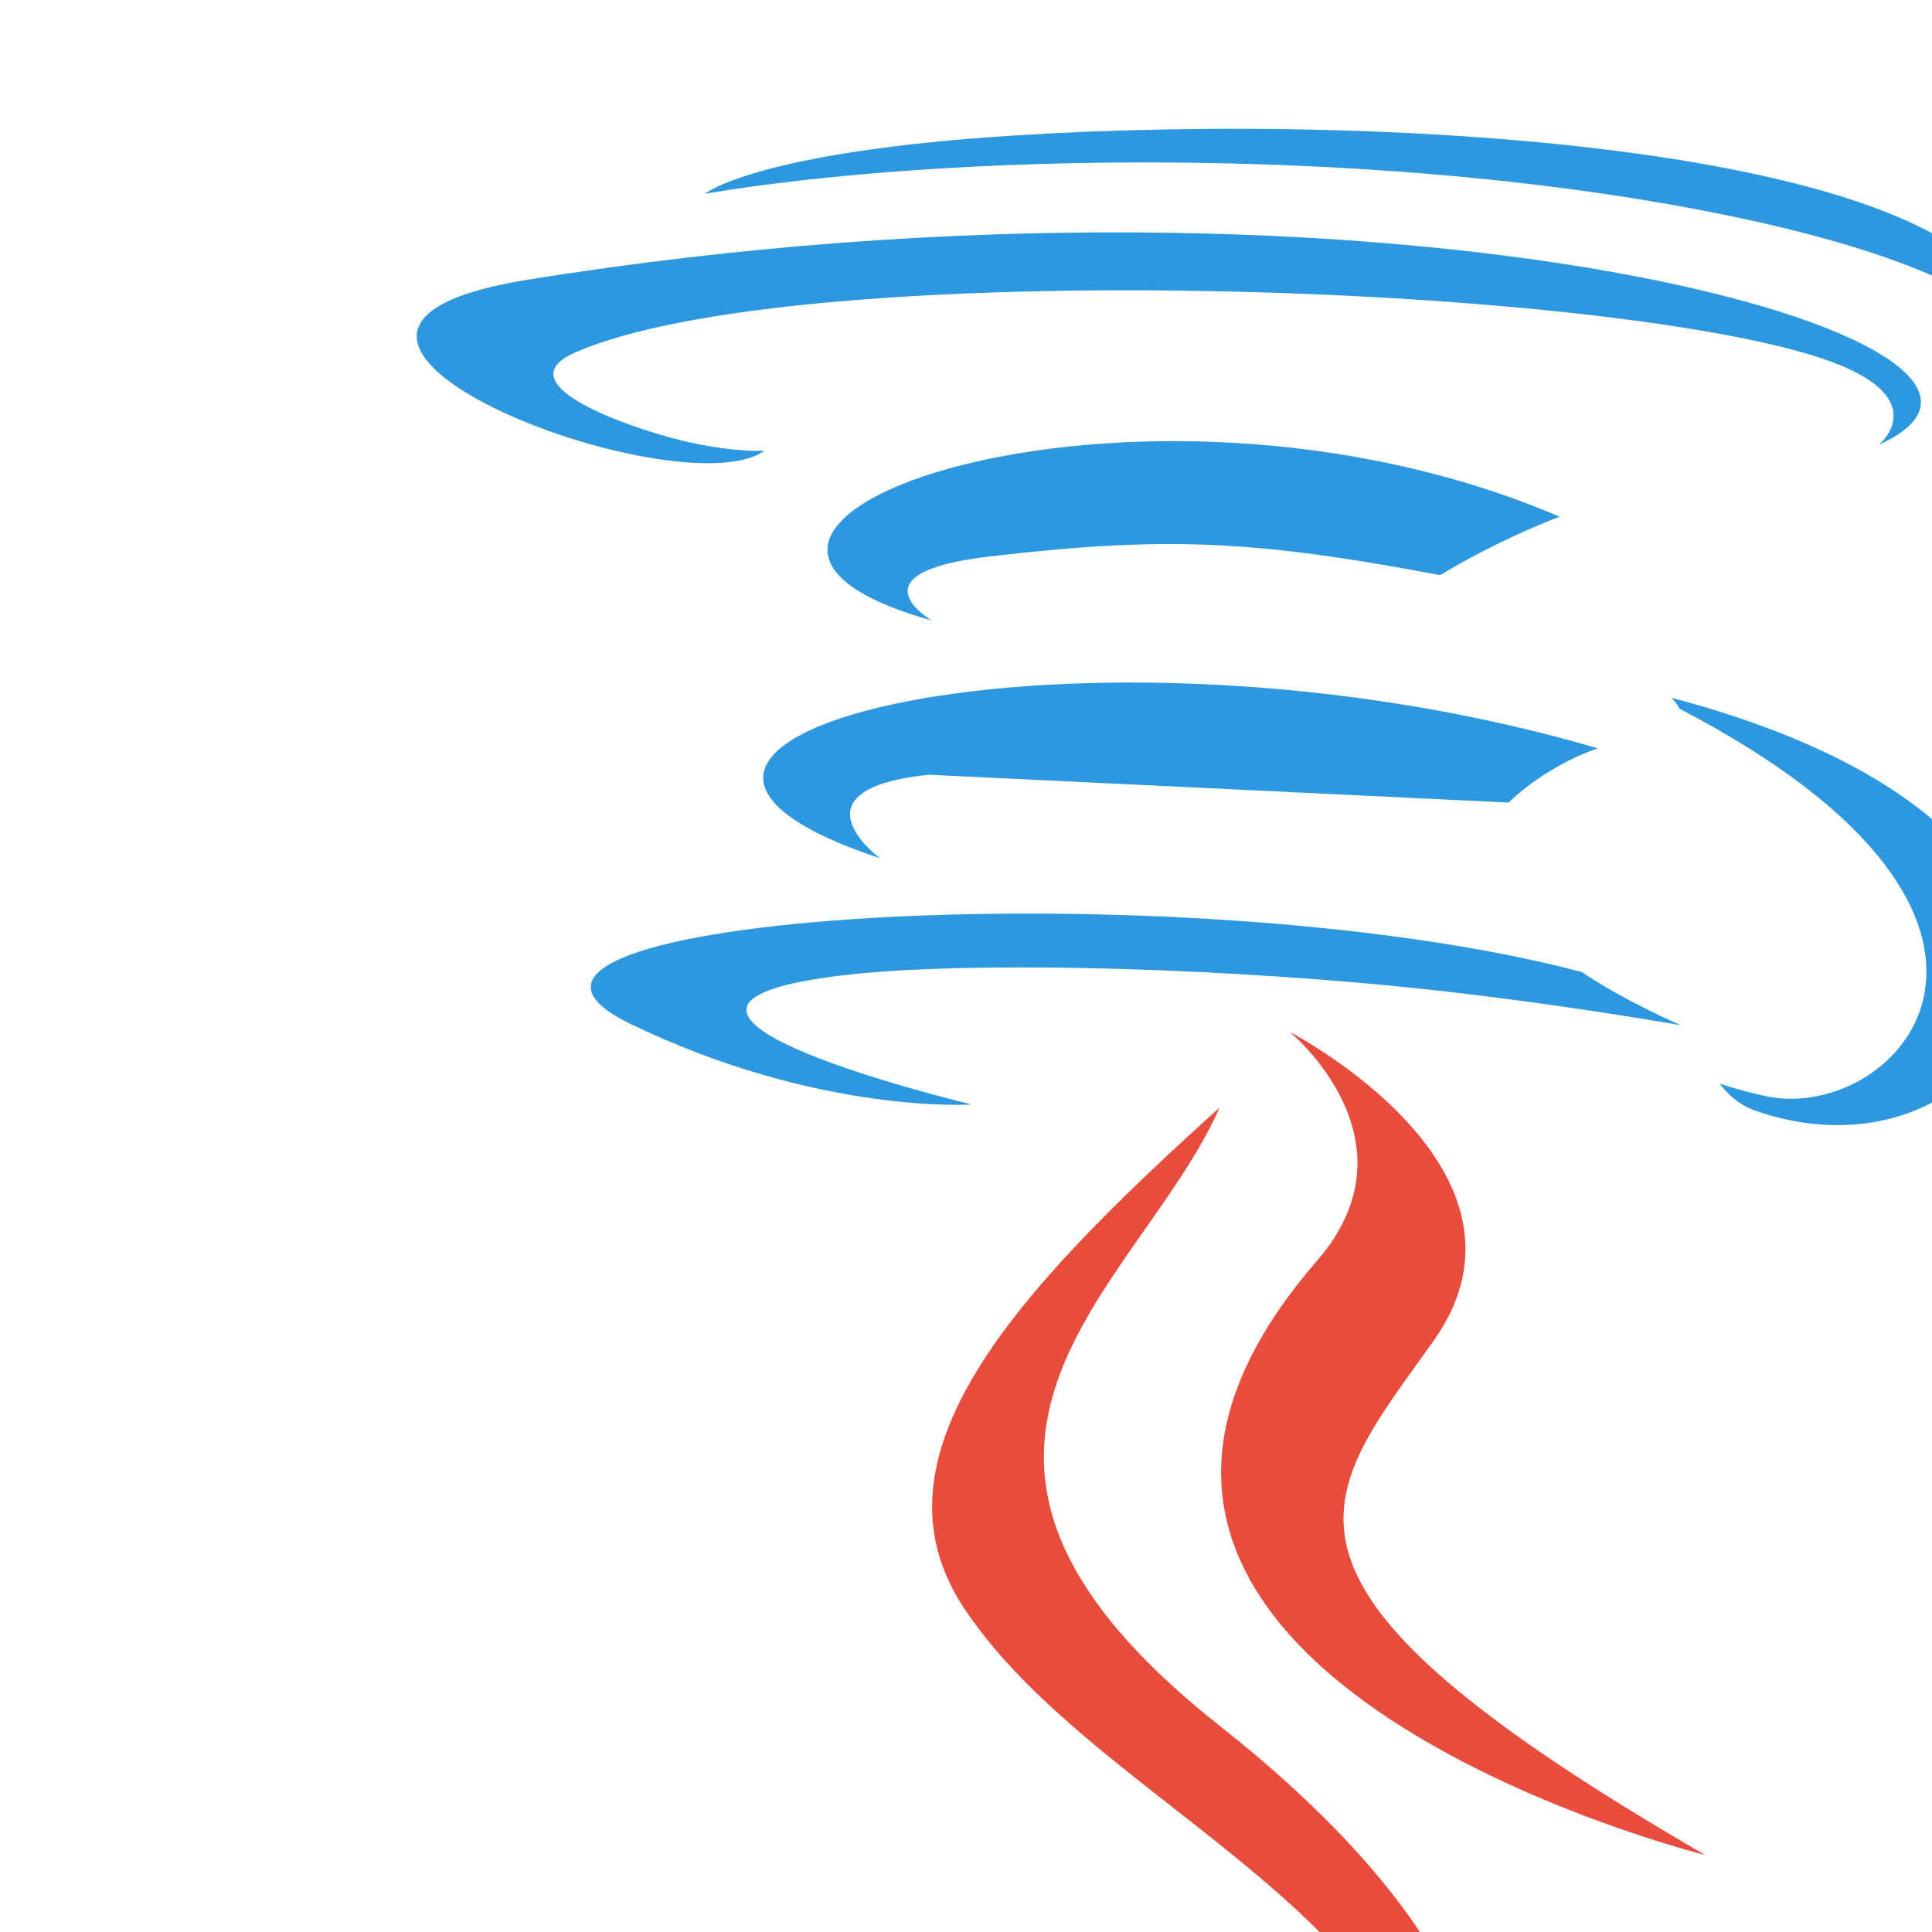
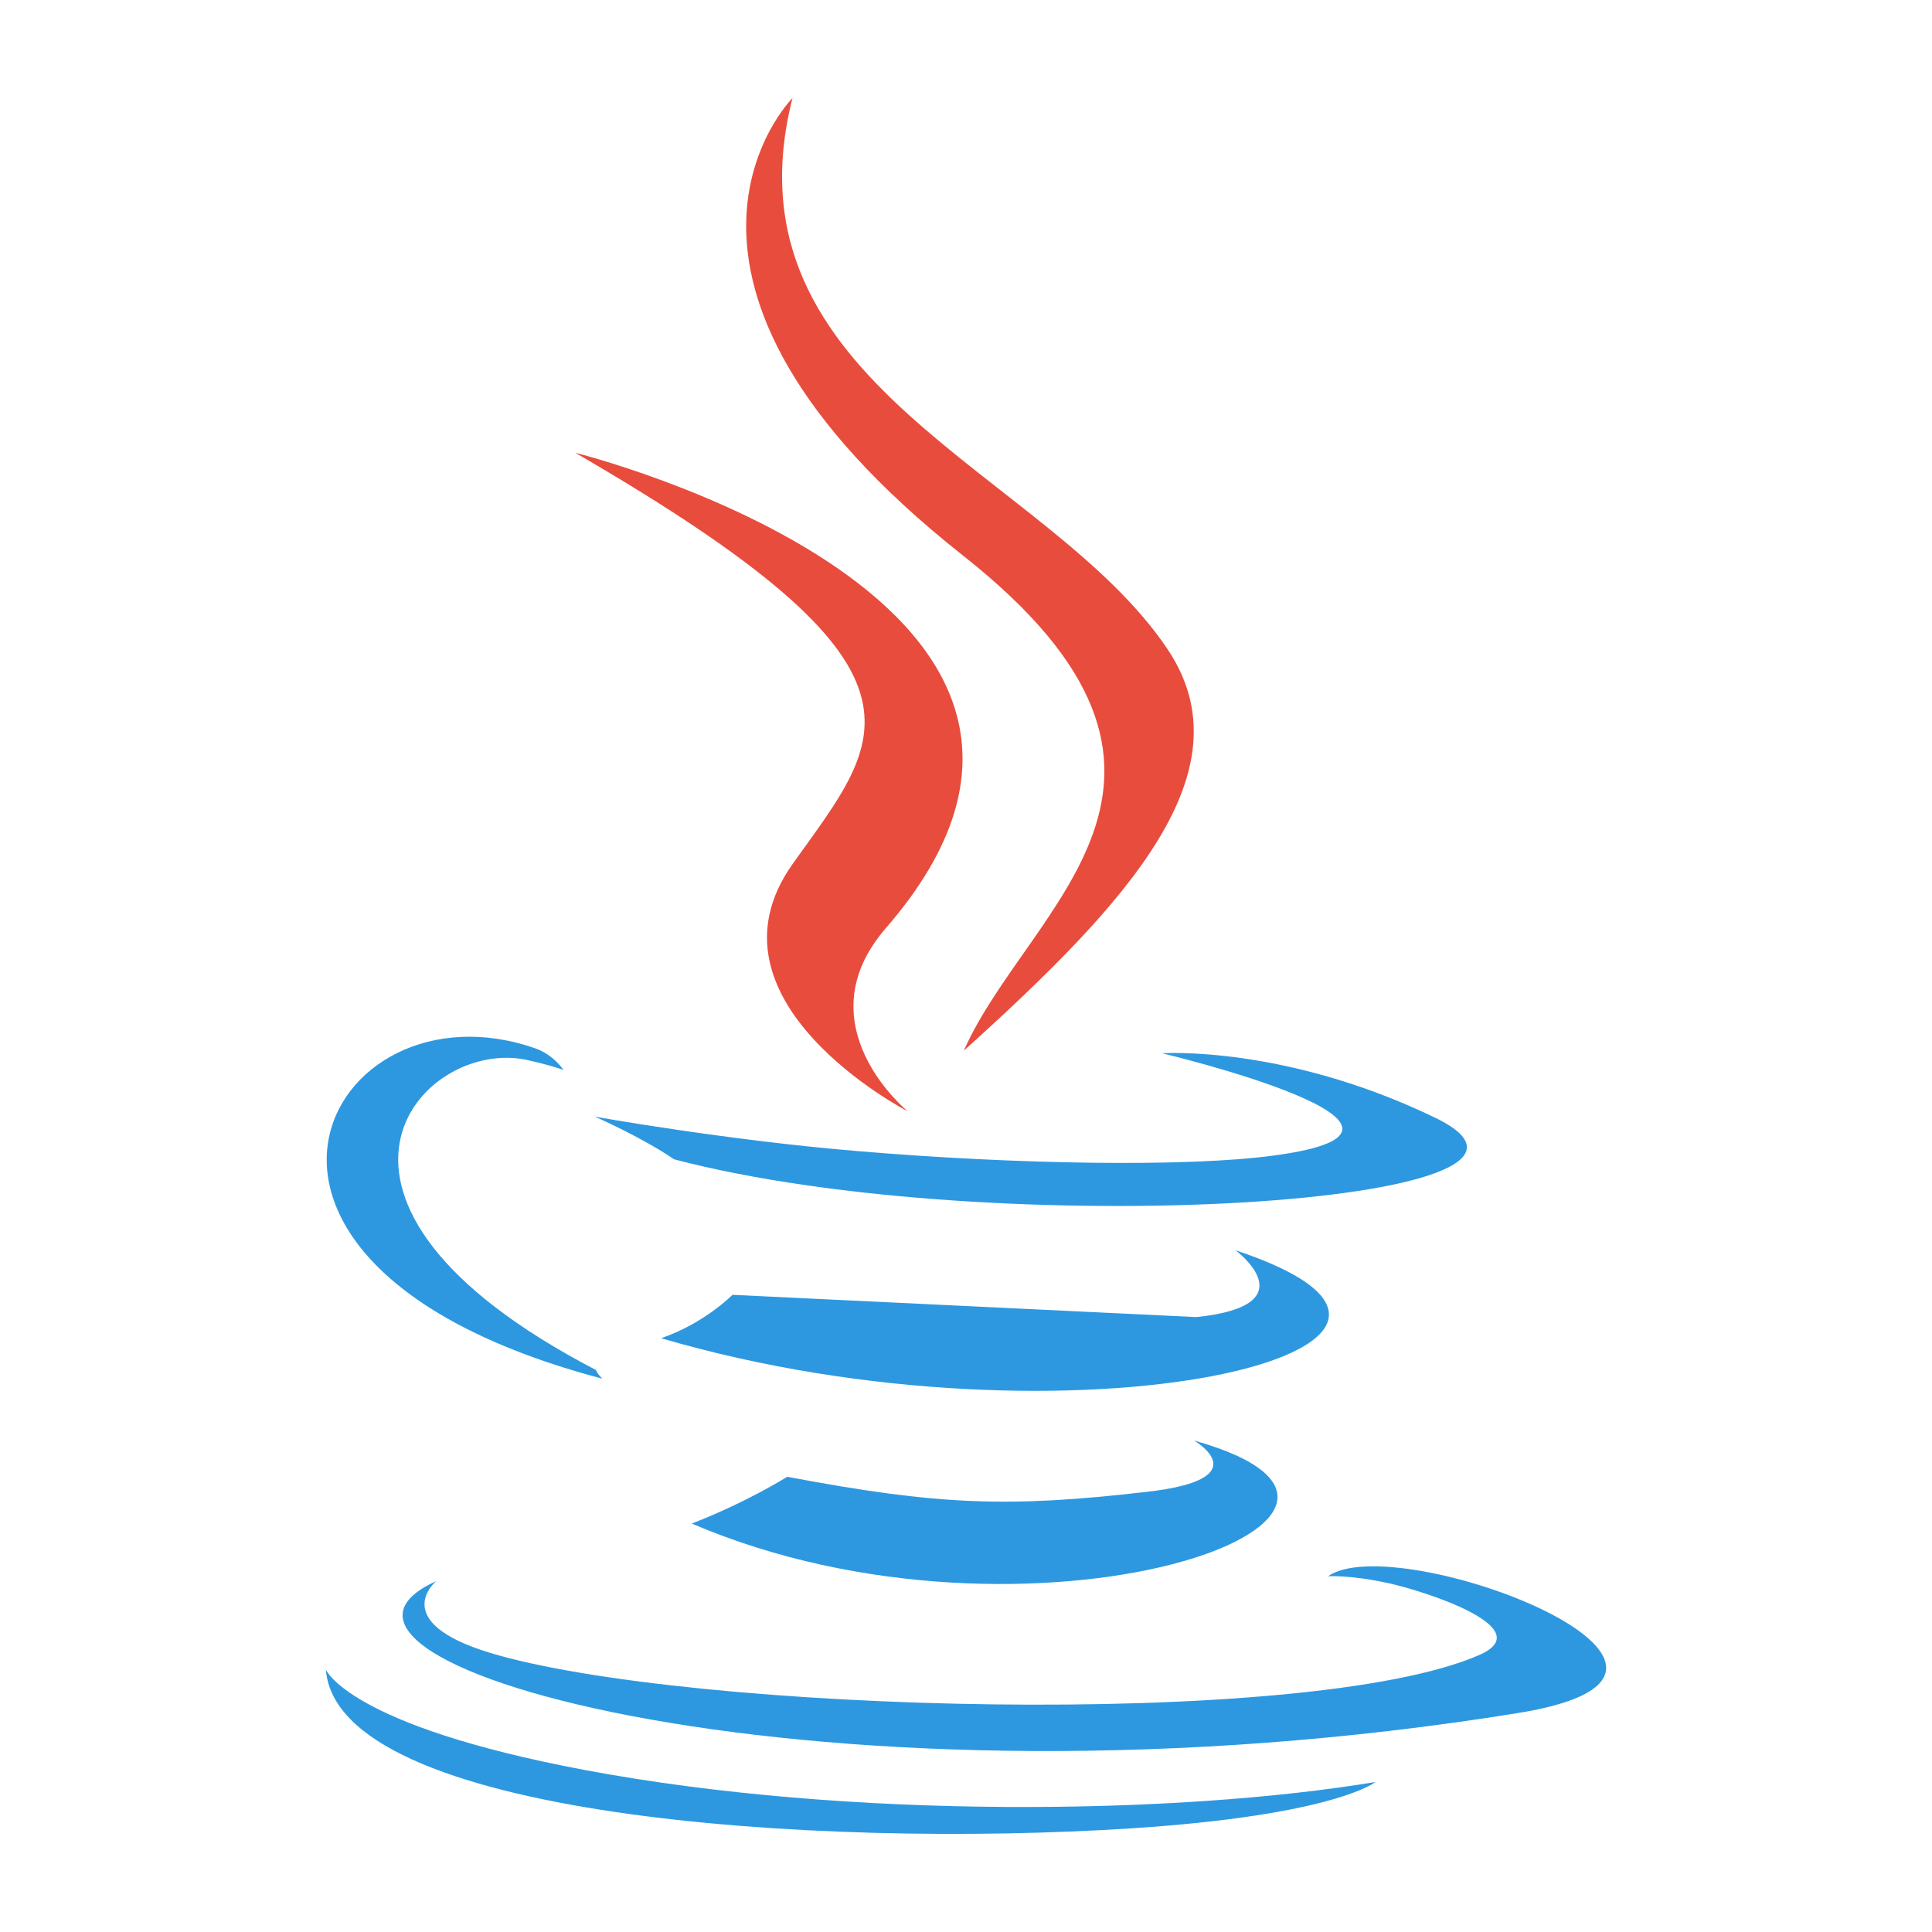
- <svg xmlns="http://www.w3.org/2000/svg" version="1.1" id="Layer_1" x="0px" y="0px" viewBox="0 0 512 512" style="enable-background:new 0 0 512 512;" xml:space="preserve">
-   <style type="text/css">
- 	.st0{fill:#E84C3D;}
- 	.st1{fill:#2D98E0;}
- </style>
-   <g>
-     <g>
+ <svg xmlns="http://www.w3.org/2000/svg" version="1.1" id="Layer_1" x="0px" y="0px" viewBox="0 0 512 512" enable-background="new 0 0 512 512" xml:space="preserve">
+   <g id="g10" transform="matrix(1.25,0,0,-1.25,0,640)">
+     <g id="g226">
      <g>
-         <g id="g22">
- 			</g>
-       </g>
-     </g>
-     <g>
-       <g>
-         <g id="g84">
- 			</g>
-         <g id="g10" transform="matrix(1.25,0,0,-1.25,0,640)">
-           <g id="g226">
-             <g>
-               <g id="g228">
-                 <g id="g234" transform="translate(308.1308,356.4218)">
-                   <path id="path236" class="st0" d="M53.4-237.7c0,0-157.5,39.3-82.3,126c22.2,25.6-5.8,48.5-5.8,48.5s56.3-29.1,30.5-65.5          C-28.4-162.7-46.9-179.6,53.4-237.7" />
-                 </g>
-                 <g id="g238" transform="translate(256.348,342.6598)">
-                   <path id="path240" class="st0" d="M2.3-196.6c93.1-73.5,45.3-121.3,45.3-121.3c19.3,75.9-68,98.9-99.5,146.2          c-21.4,32.2,10.5,66.9,54.1,106.2C-14.8-104-72.4-137.6,2.3-196.6" />
-                 </g>
-                 <g id="g242" transform="translate(225.6349,224.7607)">
-                   <path id="path244" class="st1" d="M-28.1,155.7c-70.7,19.8,43,60.6,133.1,22c-14.7-5.7-25.3-12.4-25.3-12.4          c-40.2,7.6-58.8,8.2-95.2,4C-45.7,165.9-28.1,155.7-28.1,155.7" />
-                 </g>
-                 <g id="g246" transform="translate(287.1492,244.1492)">
-                   <path id="path248_2_" class="st1" d="M-90.2,103.6c-30.1-3.1-10.4-17.7-10.4-17.7c-77.9,25.9,43.4,55.2,152.2,23.3          C40,105.2,32.7,97.7,32.7,97.7" />
-                   <path id="path248_1_" class="st1" d="M32.7,97.7" />
-                 </g>
-                 <g id="g250" transform="translate(220.0972,250.0885)">
-                   <path id="path252" class="st1" d="M-33.6,80" />
-                 </g>
-                 <g id="g254" transform="translate(326.6582,206.0241)">
-                   <path id="path256" class="st1" d="M71.7,211.7c0,0,13,10.7-14.3,19c-52,15.7-216.3,20.5-262,0.6          c-16.4-7.1,14.4-17,24.1-19.1c10.1-2.2,15.9-1.8,15.9-1.8c-18.3-12.9-118,25.2-50.6,36.2          C-31.7,276.3,119.4,233.2,71.7,211.7" />
-                 </g>
-                 <g id="g258" transform="translate(294.9205,262.2432)">
-                   <path id="path260" class="st1" d="M40.4,43.7c8.8-6,21-11.3,21-11.3s-34.7,6.2-69.3,9.1c-42.4,3.6-87.8,4.3-110.6,1.2          c-54-7.2,29.6-27.1,29.6-27.1s-32.5-2.2-72.4,17.1C-208.5,55.6-44.5,66,40.4,43.7" />
-                 </g>
-                 <g id="g262" transform="translate(305.3187,234.1745)">
-                   <path id="path264" class="st1" d="M50.7,127.6c-0.4,1.1-1.7,2.3-1.7,2.3C164.2,99.5,121.8,23,66.7,42.4          c-4.8,1.7-7.4,5.7-7.4,5.7s3.1-1.2,9.9-2.7C97,39.6,137,82.7,50.7,127.6" />
-                 </g>
-                 <g id="g266" transform="translate(306.8857,180.8394)">
-                   <path id="path268" class="st1" d="M52.2,286.9c-70.7,13.3-157.9,11.8-209.6,3.2c0,0,10.6,8.8,65,12.3          c82.8,5.3,210.1-2.9,213.1-42.1C120.7,260.3,114.9,275.1,52.2,286.9" />
-                 </g>
-               </g>
-             </g>
+         <g id="g228">
+           <g id="g234" transform="translate(308.1308,356.4218)">
+             <path id="path236" fill="#E84C3D" d="M-186.193,59.597c0,0,126.02-31.445,65.85-100.816       c-17.763-20.483,4.641-38.806,4.641-38.806s-45.047,23.284-24.404,52.408C-120.742-0.413-105.94,13.11-186.193,59.597" />
+           </g>
+           <g id="g238" transform="translate(256.348,342.6598)">
+             <path id="path240" fill="#E84C3D" d="M-52.091,51.485c-74.492,58.809-36.246,97.055-36.246,97.055       C-103.779,87.811-33.928,69.408-8.724,31.562C8.399,5.798-17.125-21.966-52.011-53.411       C-38.408-22.607,7.679,4.278-52.091,51.485" />
+           </g>
+           <g id="g242" transform="translate(225.6349,224.7607)">
+             <path id="path244" fill="#2D98E0" d="M27.521-18.166C84.089-34.008-6.885-66.654-78.976-35.769       c11.762,4.561,20.243,9.922,20.243,9.922c32.165-6.081,47.047-6.561,76.172-3.201C41.603-26.327,27.521-18.166,27.521-18.166" />
+           </g>
+           <g id="g246" transform="translate(287.1492,244.1492)">
+             <path id="path248_2_" fill="#2D98E0" d="M-33.525-11.381c24.084,2.48,8.321,14.162,8.321,14.162       c62.33-20.723-34.725-44.167-121.779-18.643c9.281,3.201,15.122,9.201,15.122,9.201" />
+             <path id="path248_1_" fill="#2D98E0" d="M-131.86-6.66" />
+           </g>
+           <g id="g250" transform="translate(220.0972,250.0885)">
+             <path id="path252" fill="#2D98E0" d="M41.89-3.19" />
+           </g>
+           <g id="g254" transform="translate(326.6582,206.0241)">
+             <path id="path256" fill="#2D98E0" d="M-234.186-29.245c0,0-10.402-8.561,11.442-15.202       c41.607-12.562,173.067-16.403,209.633-0.48C0.01-39.246-24.634-31.325-32.395-29.645c-8.081,1.76-12.722,1.44-12.722,1.44       c14.642,10.322,94.415-20.163,40.486-28.965C-151.454-80.933-272.352-46.447-234.186-29.245" />
+           </g>
+           <g id="g258" transform="translate(294.9205,262.2432)">
+             <path id="path260" fill="#2D98E0" d="M-152.011,3.975c-7.041,4.801-16.803,9.041-16.803,9.041s27.764-4.961,55.449-7.281       c33.925-2.88,70.251-3.441,88.494-0.96c43.207,5.761-23.684,21.683-23.684,21.683s26.004,1.76,57.929-13.682       C47.14-5.547-84.08-13.868-152.011,3.975" />
+           </g>
+           <g id="g262" transform="translate(305.3187,234.1745)">
+             <path id="path264" fill="#2D98E0" d="M-178.97-12.628c0.32-0.88,1.36-1.84,1.36-1.84       c-92.174,24.324-58.249,85.533-14.162,70.011c3.841-1.36,5.921-4.561,5.921-4.561s-2.48,0.96-7.921,2.16       C-216.016,57.783-248.021,23.297-178.97-12.628" />
+           </g>
+           <g id="g266" transform="translate(306.8857,180.8394)">
+             <path id="path268" fill="#2D98E0" d="M-182.991-44.079c56.569-10.642,126.34-9.441,167.706-2.56c0,0-8.481-7.041-52.008-9.842       c-66.25-4.241-168.106,2.32-170.507,33.685C-237.8-22.795-233.159-34.637-182.991-44.079" />
          </g>
        </g>
      </g>
    </g>
  </g>
</svg>
